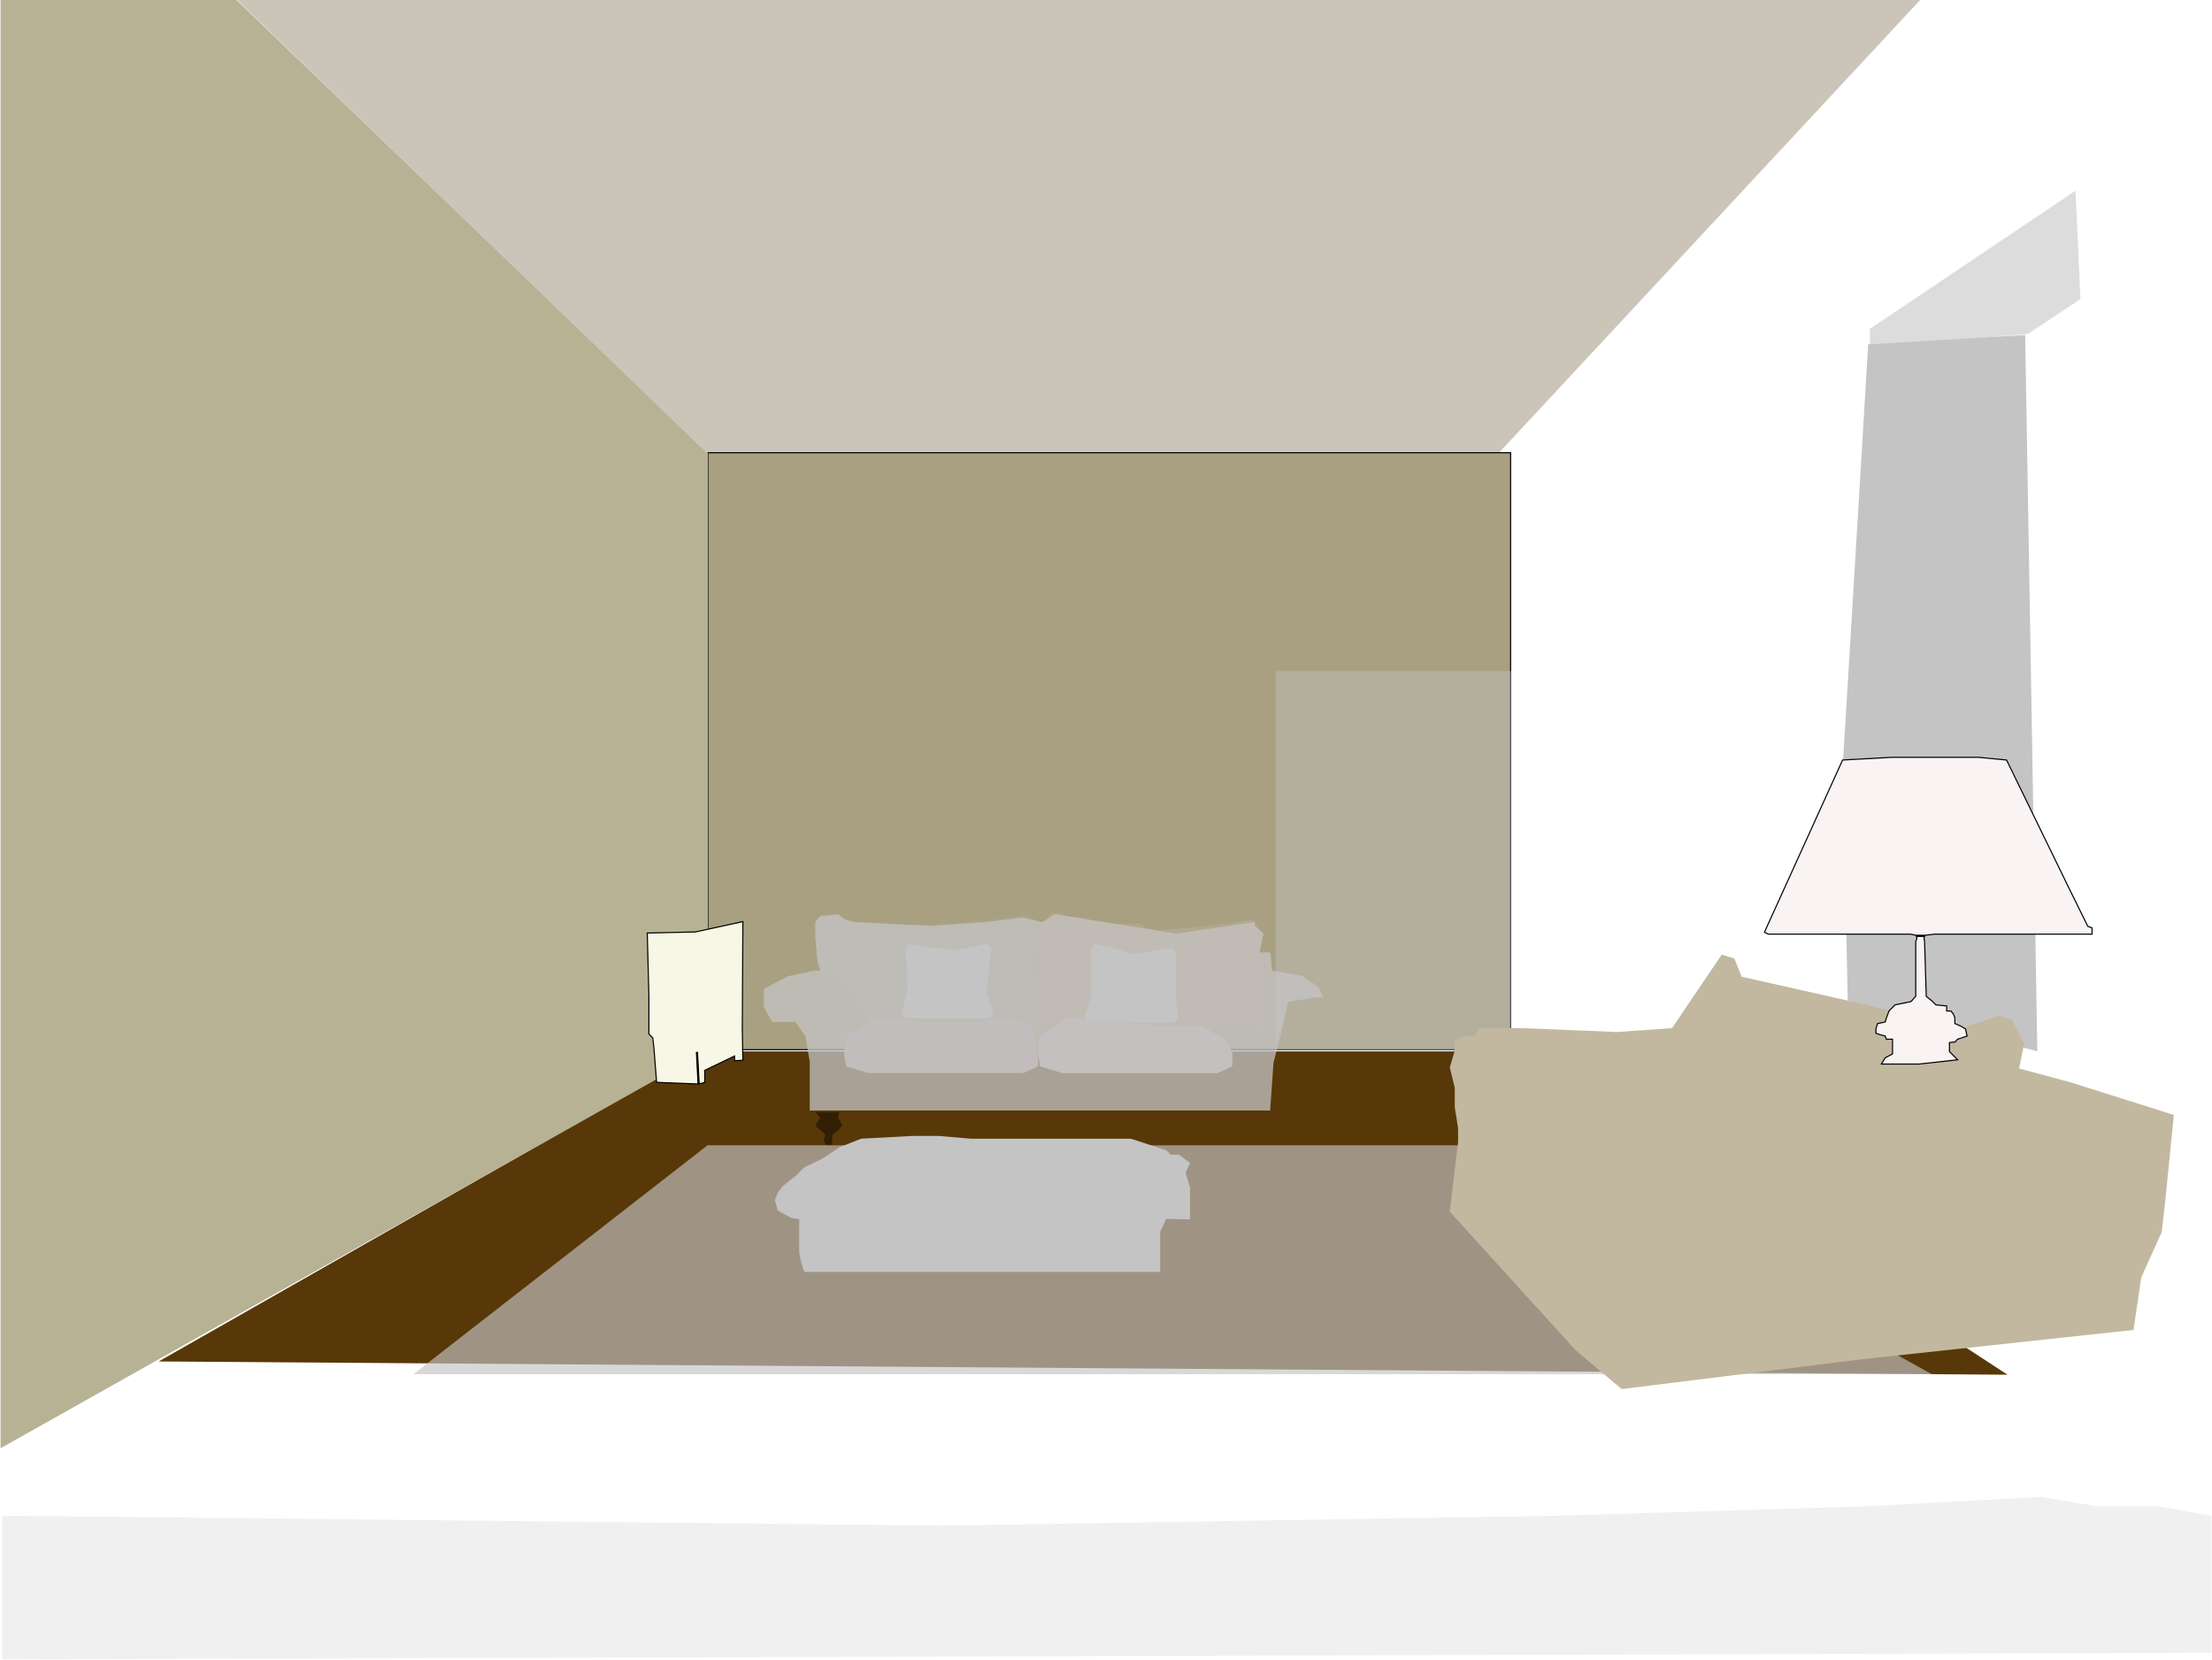
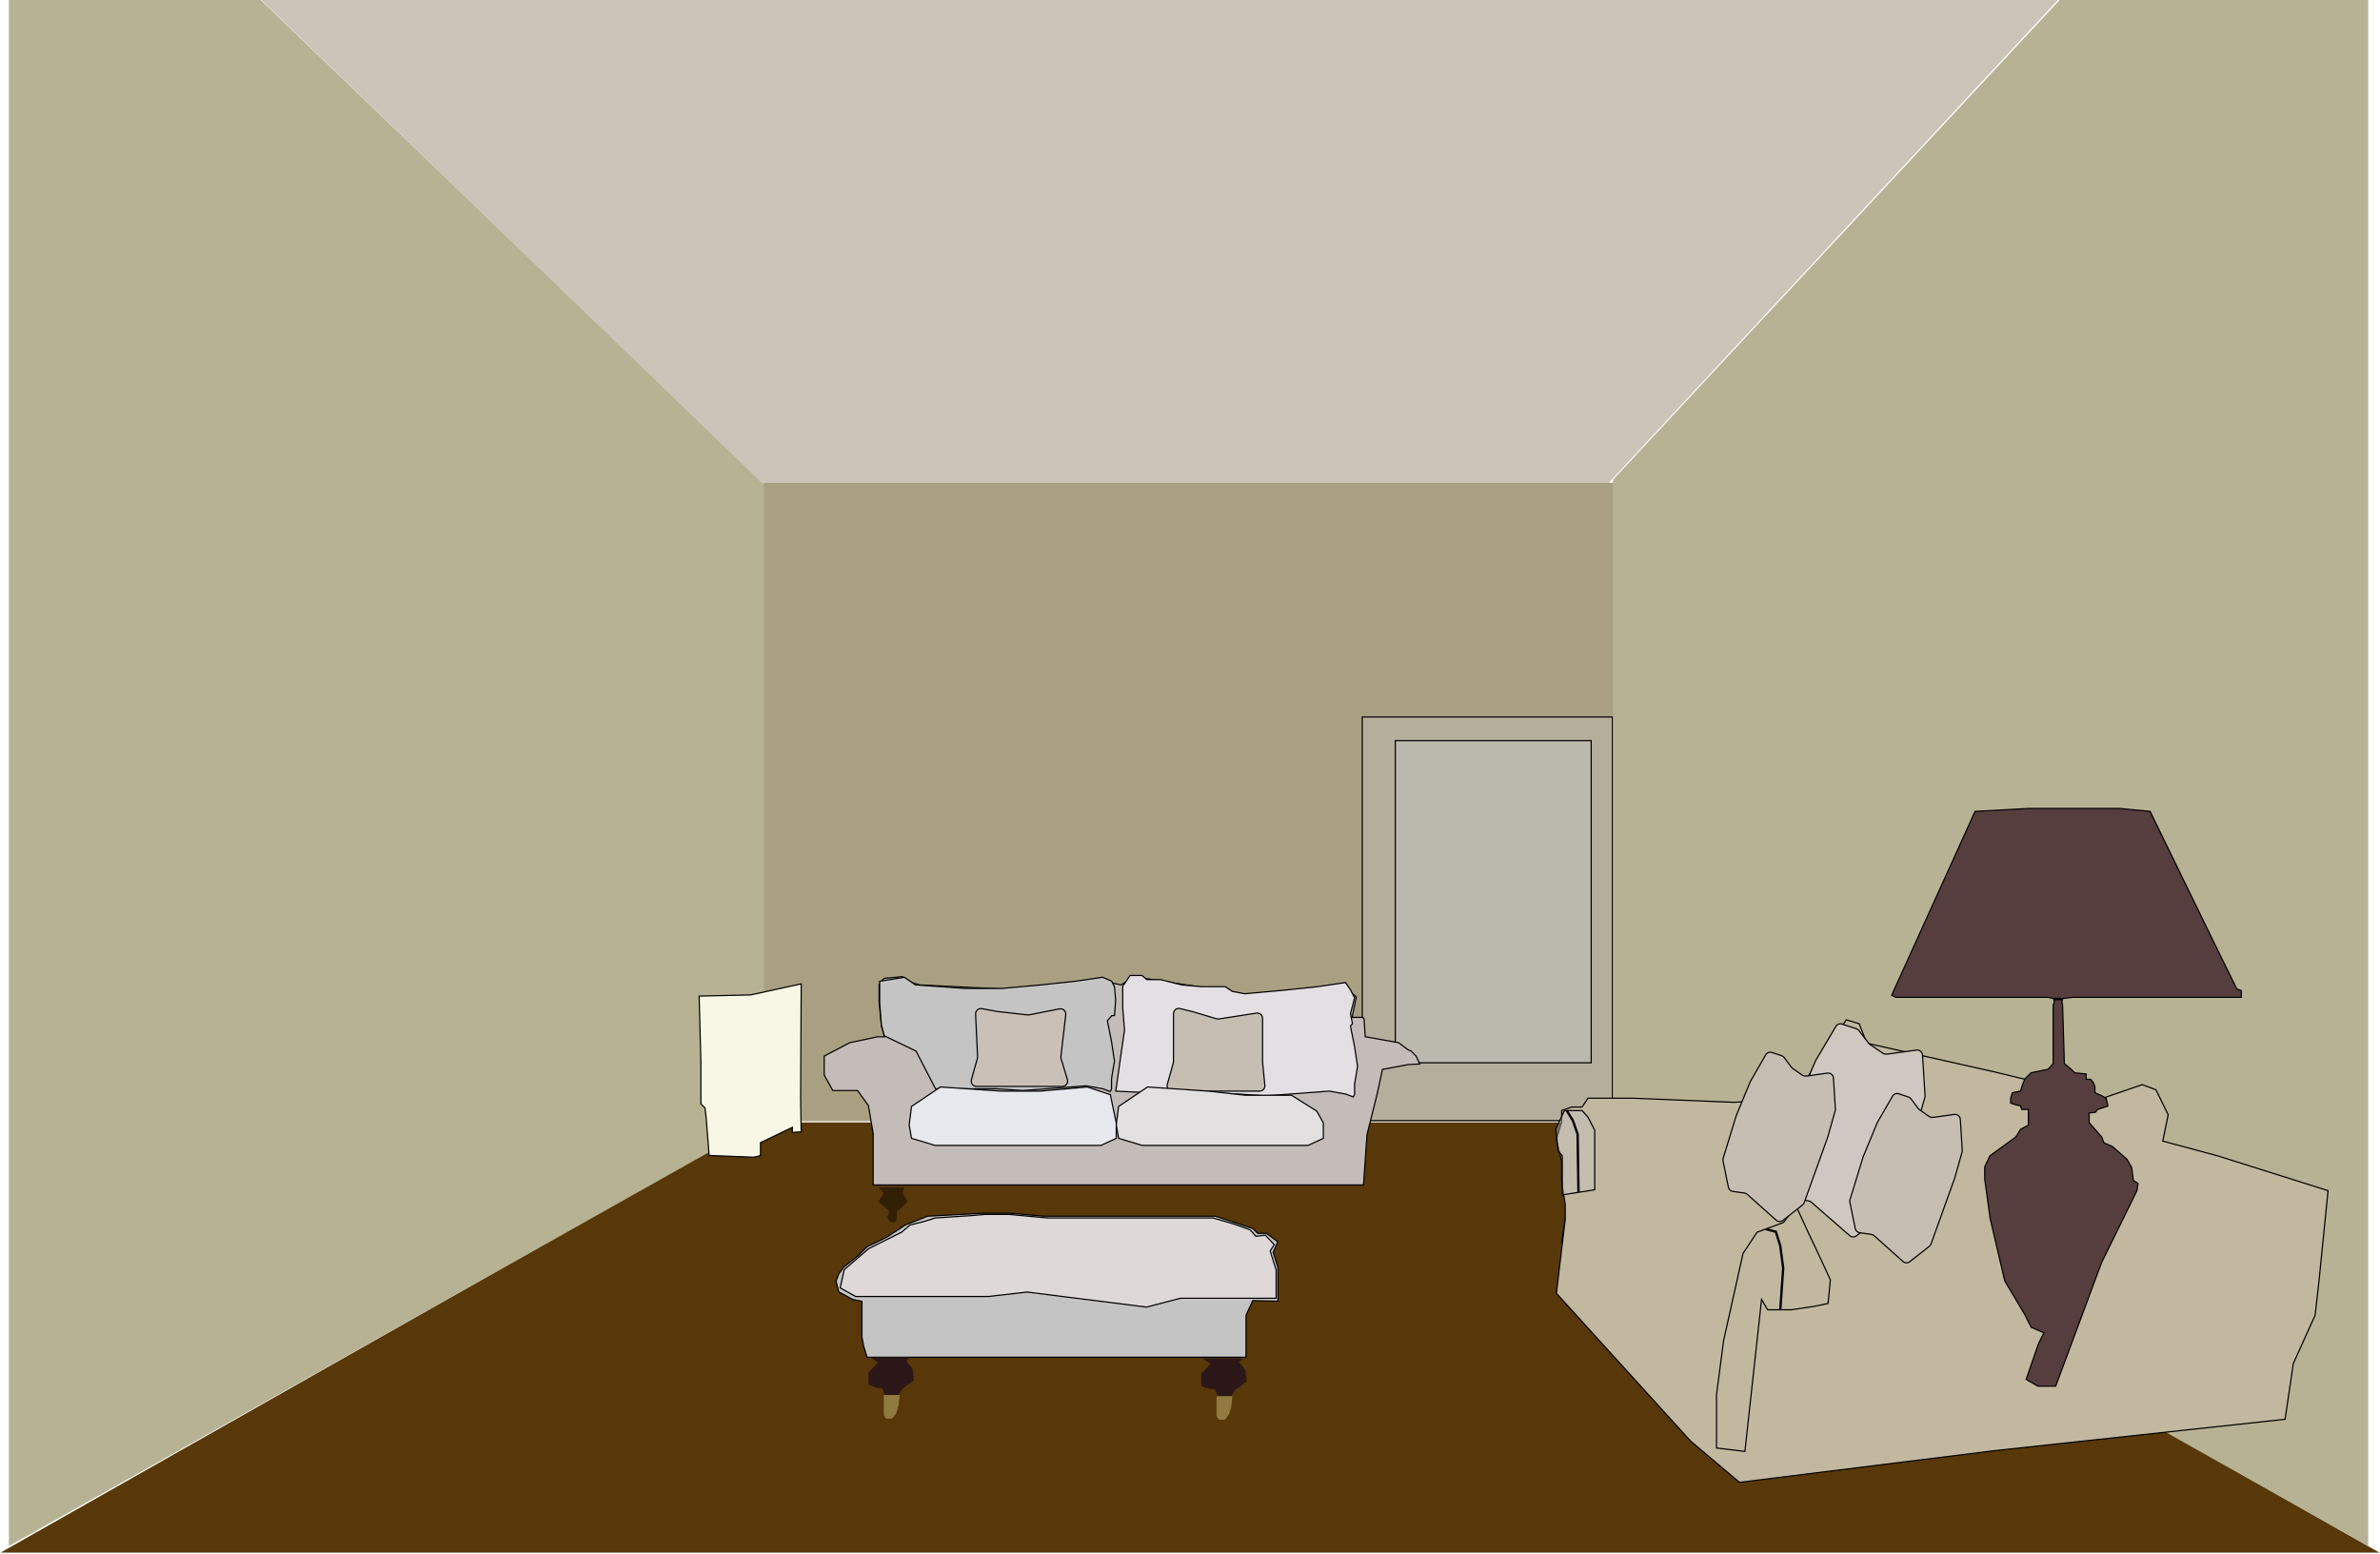
- <svg xmlns="http://www.w3.org/2000/svg" width="2001" height="1501" viewBox="0 0 2001 1501" fill="none" class="lounge">
-   <path d="M1366.5 949.5H640.5V409.5H1366.5V949.5Z" fill="#A9A082" stroke="black" />
-   <path d="M636.5 951H1368.5L1816 1243.5L143.5 1231.5L636.5 951Z" fill="#583808" />
-   <path d="M640 1036H1373.5L1747.5 1243H374L640 1036Z" fill="#C4C4C4" fill-opacity="0.66" />
-   <path d="M742 828.5L758 827L764 831.5L772.5 834L842 837.5L892 834L924.5 830L943 834L954.5 827L1064 844.5L1135 834V837.5L1143 844.5L1139.5 861.5H1148L1149.5 863L1150.5 878L1178.5 883L1186.5 889L1189 890L1193.5 894.5L1197 902L1186.5 902.5L1165 906.5L1160.5 927.5L1152 961.5L1149 1004.5H732.5V960.5L728.5 937L719.5 924.5H698.5L691 911V894.5L713 883L736.5 878H742L739.5 869.5L737.5 848.5V834L742 828.5Z" fill="#C4C4C4" fill-opacity="0.75" class="sofa" />
-   <path d="M742 1011L737.5 1006H759.5L758 1010.5L762 1018L758 1022.5L753 1026.5V1029L752.5 1035.5H749.5H747L745 1031L746 1028.5L746.5 1026.5L745 1024.5L740.5 1021L737.5 1018L742 1011Z" fill="#311F04" />
-   <path d="M0.5 0H214L640.5 410V950L0.5 1310V0Z" fill="#B7B294" />
-   <path d="M1691.5 297.5L1877.5 172.5L1882 270.5L1834.5 302L1691.5 314.5V297.5Z" fill="#C4C4C4" fill-opacity="0.59" />
-   <rect x="1154" y="607" width="213" height="343" fill="#C4C4C4" fill-opacity="0.41" />
-   <path d="M214.5 0H1737L1356.5 409H638.5L214.5 0Z" fill="#CBC4B9" />
-   <path d="M738 831L759.5 827.5L769 834L811 837H823H842L875 834L903.5 831L927.5 827.5L935.5 831L938 836L939 847.5L938 861H935.5L932 865L935.5 882.5L938 899L935.5 914V923L934 925.5L927.5 923L913.5 920.5L860 924.5L837.5 923H785.5L769 891L742 878L739.5 868.5L738 849.5V831Z" fill="#C4C4C4" fill-opacity="0.12" />
-   <path d="M944 835.5L950.5 826H961L965 829.5H976.5L994.5 834L1011 835.5H1020H1031.5L1037.5 839.5L1048 841.5L1081 838.5L1109.5 835.5L1133.5 832L1138 838.5L1141.5 845.5L1138 859L1139.75 867.5L1141.5 865.5L1138 869.5L1141.5 887L1144 903.5L1141.5 918.5V927.5L1140 930L1133.5 927.5L1119.5 925L1066 929L1043.5 927.5H991.5L938 925L944 883L945.5 873L944 854V835.5Z" fill="#C8C2B9" fill-opacity="0.25" />
-   <path d="M819.293 859.29C819.143 856.075 822.027 853.558 825.193 854.141L838 856.5L863.731 859.413C864.241 859.471 864.756 859.45 865.26 859.35L890.776 854.325C894.1 853.67 897.1 856.442 896.708 859.808L892.619 894.975C892.541 895.651 892.601 896.336 892.797 896.989L898.069 914.563C899.031 917.771 896.629 921 893.28 921H820.592C817.281 921 814.885 917.84 815.777 914.652L820.783 896.776C820.927 896.262 820.987 895.728 820.963 895.195L819.293 859.29Z" fill="#C4C4C4" />
-   <path d="M987 858.904C987 855.651 990.057 853.264 993.213 854.053L1005 857L1023.91 862.674C1024.63 862.889 1025.38 862.94 1026.12 862.825L1057.73 857.899C1060.76 857.427 1063.5 859.771 1063.5 862.84V900L1065.45 919.502C1065.74 922.446 1063.43 925 1060.48 925H986.592C983.281 925 980.885 921.84 981.777 918.652L986.815 900.661C986.938 900.223 987 899.769 987 899.313V858.904Z" fill="#C4C4C4" />
-   <path d="M1690 311.5L1832 303L1843 951L1671.5 905L1667 691.5L1671.5 618.5L1690 311.5Z" fill="#C4C4C4" />
-   <path d="M1365.5 930H1376.5L1462.5 933.5L1512.5 930L1557.5 863.5L1569 867L1575.5 883.5L1684.5 908L1775 930L1808.5 918.5L1820.5 923L1831 944.5L1826.5 966.5L1873 979L1966.5 1008.5L1959 1083.5L1955.5 1114.5L1937 1155.5L1930 1203L1684.5 1229.5L1467 1256.5L1425.5 1221.5L1311.5 1096L1319 1033V1020.5L1316 1001.5V984L1311.5 965.5L1316 950.5V940.5L1325 937.5H1333.5L1338.5 930H1365.5Z" fill="#C2B8A0" />
-   <path d="M1733.05 846L1728.61 845.012L1728.55 845H1728.5H1605.5H1599.62L1596.15 843.266L1597.96 839.207L1597.96 839.203L1666.83 687.483L1712.01 685H1763.5H1789.48L1815.17 687.471L1871.55 803.219L1871.55 803.221L1888.55 837.721L1888.64 837.899L1888.82 837.968L1892.5 839.347V845H1810.25H1768.88H1750H1749.97L1749.94 845.003L1741.47 846H1733.05ZM1733.61 847H1740.89L1740.51 848.902L1740.49 849L1740.51 849.098L1741 851.557L1742.5 901.015L1742.51 901.246L1742.69 901.39L1745.18 903.384L1745.19 903.39L1748.16 905.87L1751.15 908.854L1751.27 908.98L1751.45 908.998L1761 909.952V914V914.5H1761.5H1764.77L1767.06 917.258L1768.38 920.595V925.5V925.825L1768.67 925.957L1774.26 928.443L1778.06 930.812L1779.42 937.167L1770.84 940.026L1770.71 940.07L1770.62 940.176L1768.62 942.523L1763.95 943.003L1763.5 943.049V943.5V951V951.207L1763.65 951.354L1770.91 958.618L1735.97 962.5H1701.89L1705.36 956.877L1711.74 953.44L1712 953.299V953V947V940.5V940H1711.5H1706.36L1705.47 937.342L1705.39 937.081L1705.12 937.015L1701.14 936.02L1697 934.64V930.573L1698.39 925.927L1705.1 924.489L1705.4 924.426L1705.48 924.137L1706.47 920.659L1708.93 914.279L1714.25 908.959L1728.6 905.99L1728.76 905.956L1728.87 905.832L1732.87 901.332L1733 901.19V901V851.596L1733.96 849.186L1734.02 849.048L1733.99 848.902L1733.61 847Z" fill="#F9F3F3" stroke="black" />
-   <path d="M744 1048L760 1037.5L779 1030L825.5 1027.5H849L878 1030H902H940.5H1023L1055 1040.5L1059 1044.5H1066.5L1076.5 1052L1072.5 1061L1076.5 1074V1103L1055 1102.5L1049.5 1114.5V1150.5H731.5H727.5L724.5 1141L723 1133V1103L715.5 1101.5L703.5 1095L701 1085.5L703.5 1079L708 1073L720 1063.5L727.5 1056L744 1048Z" fill="#C4C4C4" />
-   <path d="M790 921L841.5 924.5H874.5L914.5 921L934 927.5L939 951.5V964.5L926 970.5H900.5H863.5H785.5L765.5 964.5L763.5 953L765.5 937.5L790 921Z" fill="#C1BDBC" fill-opacity="0.87" />
-   <path d="M790 921L841.5 924.5H874.5L914.5 921L934 927.5L939 951.5V964.5L926 970.5H900.5H863.5H785.5L765.5 964.5L763.5 953L765.5 937.5L790 921Z" fill="#C1BDBC" fill-opacity="0.87" />
-   <path d="M965.5 921L1017 924.5L1048.5 928H1087.5L1109 941.5L1114.5 951.5V964.5L1101.5 970.5H1076H1039H961L941 964.5L939 953L941 937.5L965.5 921Z" fill="#C4C0BF" />
-   <path d="M965.5 921L1017 924.5L1048.5 928H1087.5L1109 941.5L1114.5 951.5V964.5L1101.5 970.5H1076H1039H961L941 964.5L939 953L941 937.5L965.5 921Z" fill="#C4C0BF" />
-   <path d="M2 1371L852.5 1380L1410.5 1371L1689 1362.5L1846.5 1354L1896.5 1362.5H1951.5L2000.5 1371V1495L2 1501V1371Z" fill="#C4C4C4" fill-opacity="0.26" />
-   <path d="M637.5 979.11L632.468 980.368L630.999 951.974L630.001 952.026L631.472 980.479L593.964 979.018L591.498 947.461L591.498 947.451L591.497 947.442L590.497 938.942L590.476 938.769L590.354 938.646L587 935.293V901H587L587 900.987L585.513 843.988L629.011 843L629.06 842.999L629.107 842.988L671.997 833.622L671.5 930.497H671.5L671.5 930.509L671.992 959.029L664.5 959.47V956V955.205L663.783 955.549L637.783 968.049L637.5 968.186V968.5V979.11Z" fill="#F8F7E5" stroke="black" />
+ <svg xmlns="http://www.w3.org/2000/svg" width="2017" height="1316" viewBox="0 0 2017 1316" fill="none">
+   <path d="M647 409H1374V950H647V409Z" fill="#A9A082" />
+   <path d="M643.5 951H1375.5L2016.5 1315.5H0.5L643.5 951Z" fill="#583808" />
+   <rect x="1154.5" y="607.5" width="212" height="342" fill="#C4C4C4" fill-opacity="0.41" stroke="black" />
+   <rect x="1182.5" y="627.5" width="166" height="273" fill="#C4C4C4" fill-opacity="0.41" stroke="black" />
+   <path d="M1526.16 1073.19L1551 1096.25L1460.87 1120.52L1460.5 1120.62V1121V1130.47L1455.05 1180H1441.71L1367.5 1104.79V1063.36L1395.12 1054.49L1452.57 1044L1509.7 1038.03L1526.05 1073.04L1526.09 1073.13L1526.16 1073.19Z" fill="#F0F3FA" fill-opacity="0.19" stroke="black" />
+   <path d="M1484.25 1016.27L1508.84 1039.11L1434.45 1046L1434.43 1046L1434.4 1046.01L1404.9 1052.01L1404.88 1052.01L1404.86 1052.02L1366.86 1063.52L1366.5 1063.63V1064V1102.65L1323.53 1052.35L1328.94 1016.24L1359.55 1009.5L1469.92 1012L1484.25 1016.27Z" fill="#F0F3FA" fill-opacity="0.19" stroke="black" />
+   <path d="M1071.07 844.995L1141.5 834.58V837.5V837.727L1141.67 837.877L1149.45 844.685L1146.01 861.4L1145.89 862H1146.5H1154.79L1156.01 863.221L1157 878.034L1157.03 878.424L1157.41 878.493L1185.3 883.472L1193.2 889.4L1193.25 889.44L1193.31 889.465L1195.72 890.427L1200.08 894.792L1203.23 901.537L1193.48 902.001L1193.44 902.003L1193.41 902.009L1171.91 906.009L1171.58 906.07L1171.51 906.396L1167.01 927.379L1167.01 927.396L1158.51 961.379L1158.5 961.422L1158.5 961.466L1155.53 1004H740V960.5V960.458L739.993 960.417L735.993 936.917L735.973 936.802L735.906 936.708L726.906 924.208L726.756 924H726.5H705.794L698.5 910.871V894.803L720.171 883.475L743.553 878.5H749H749.668L749.48 877.859L746.993 869.405L745 848.477V834.179L749.255 828.979L764.854 827.516L770.7 831.9L770.772 831.955L770.859 831.98L779.359 834.48L779.416 834.497L779.475 834.5L848.975 838L849.005 838.001L849.035 837.999L899.035 834.499L899.048 834.498L899.061 834.497L931.477 830.507L949.894 834.489L950.089 834.531L950.26 834.428L961.603 827.523L1070.92 844.994L1071 845.006L1071.07 844.995Z" fill="#C4BCB9" stroke="black" />
+   <path d="M749 1011L744.5 1006H766.5L765 1010.5L769 1018L765 1022.5L760 1026.5V1029L759.5 1035.5H756.5H754L752 1031L753 1028.5L753.5 1026.5L752 1024.5L747.5 1021L744.5 1018L749 1011Z" fill="#311F04" />
+   <path d="M7.5 0H221L647.5 410V950L7.5 1310V0Z" fill="#B7B294" />
+   <path d="M2007 0H1745.5L1367 406.5V950L2007 1310V0Z" fill="#B7B294" />
+   <path d="M221.5 0H1744L1363.5 409H645.5L221.5 0Z" fill="#CBC4B9" />
+   <path d="M776.444 890.771L776.368 890.623L776.217 890.55L749.425 877.65L746.995 868.417L745.5 849.481V831.426L766.383 828.026L775.718 834.413L775.829 834.49L775.964 834.499L817.964 837.499L817.982 837.5H818H830H849H849.023L849.045 837.498L882.045 834.498L882.052 834.498L910.552 831.498L910.562 831.497L910.572 831.495L934.431 828.016L942.134 831.386L944.51 836.139L945.498 847.504L944.536 860.5H942.5H942.273L942.124 860.671L938.624 864.671L938.461 864.857L938.51 865.099L942.007 882.587L944.494 898.997L942.007 913.918L942 913.959V914V922.862L940.787 924.883L934.679 922.534L934.635 922.517L934.588 922.508L920.588 920.008L920.526 919.997L920.463 920.002L866.998 923.999L844.533 922.502L844.517 922.5H844.5H792.805L776.444 890.771Z" fill="#C4C4C4" stroke="black" />
+   <path d="M1144.51 859.101L1146.21 867.358L1144.62 869.171L1144.46 869.357L1144.51 869.599L1148.01 887.087L1150.49 903.497L1148.01 918.418L1148 918.459V918.5V927.362L1146.79 929.383L1140.68 927.034L1140.63 927.017L1140.59 927.008L1126.59 924.508L1126.53 924.497L1126.46 924.502L1073 928.499L1050.53 927.002L1050.52 927H1050.5H998.512L945.573 924.527L951.494 883.075L951.495 883.071L952.994 873.075L953.003 873.018L952.998 872.961L951.5 853.981V835.655L957.764 826.5H967.812L971.671 829.877L971.812 830H972H983.438L1001.38 834.486L1001.42 834.495L1001.45 834.498L1017.95 835.998L1017.98 836H1018H1027H1038.35L1044.22 839.917L1044.31 839.973L1044.41 839.992L1054.91 841.992L1054.98 842.005L1055.05 841.998L1088.05 838.998L1088.05 838.998L1116.55 835.998L1116.56 835.997L1116.57 835.995L1140.27 832.54L1144.57 838.756L1147.97 845.556L1144.52 858.875L1144.49 858.987L1144.51 859.101Z" fill="#E4DFE3" stroke="black" />
+   <path d="M844.909 856.992L844.926 856.995L844.944 856.997L870.675 859.91C871.235 859.974 871.802 859.951 872.356 859.841L897.872 854.816C900.864 854.226 903.564 856.721 903.212 859.75L899.123 894.917C899.036 895.661 899.102 896.415 899.318 897.133L904.59 914.707C905.456 917.595 903.294 920.5 900.28 920.5H827.592C824.612 920.5 822.456 917.657 823.259 914.787L828.264 896.911C828.423 896.346 828.489 895.759 828.462 895.173L826.792 859.268C826.657 856.373 829.253 854.108 832.102 854.633L844.909 856.992Z" fill="#CAC0B7" stroke="black" />
+   <path d="M1070 900V900.025L1070 900.05L1071.95 919.553C1072.22 922.202 1070.14 924.5 1067.48 924.5H993.592C990.612 924.5 988.456 921.657 989.259 918.787L994.296 900.797C994.431 900.314 994.5 899.815 994.5 899.314V858.904C994.5 855.977 997.251 853.829 1000.09 854.539L1011.87 857.483L1030.77 863.154C1031.56 863.39 1032.39 863.446 1033.2 863.32L1064.81 858.394C1067.54 857.968 1070 860.079 1070 862.84V900Z" fill="#C6BEB3" stroke="black" />
+   <path d="M1781.88 930.487L1782.02 930.521L1782.16 930.474L1815.49 919.032L1827.14 923.399L1837.48 944.567L1833.01 966.401L1832.92 966.862L1833.37 966.984L1879.85 979.478L1879.87 979.484L1972.96 1008.86L1965.5 1083.44L1965.5 1083.45L1962.01 1114.37L1943.54 1155.3L1943.52 1155.36L1943.51 1155.43L1936.56 1202.55L1691.45 1229L1691.44 1229L1474.16 1255.98L1432.85 1221.14L1319.02 1095.83L1326.5 1033.06L1326.5 1033.03V1033V1020.5V1020.46L1326.49 1020.42L1323.5 1001.46V984.001V983.941L1323.49 983.883L1319.02 965.515L1323.48 950.645L1323.5 950.574V950.501V940.861L1332.08 938.001H1340.5H1340.77L1340.92 937.778L1345.77 930.501H1372.5H1383.49L1469.48 934.001L1469.51 934.002L1469.53 934L1519.53 930.5L1519.78 930.483L1519.91 930.281L1564.71 864.087L1575.62 867.409L1582.03 883.684L1582.13 883.931L1582.39 883.989L1691.38 908.487L1691.39 908.489L1781.88 930.487Z" fill="#C2B8A0" stroke="black" />
+   <path d="M1337.5 960.992L1337.5 960.912L1337.47 960.836L1333.47 949.336L1333.45 949.285L1333.43 949.239L1328.39 941L1337 941L1337 941L1340.78 941L1345.59 946.288L1351.5 957.623L1351.5 1008.07L1338.24 1010.17L1337.5 960.992ZM1327.22 941L1332.55 949.715L1336.5 961.088L1337.24 1010.32L1324 1012.41L1324 979.5L1324 979.315L1323.88 979.175L1320.55 975.292L1318.51 956.585L1325.82 941L1327.22 941Z" fill="#C4C4C4" fill-opacity="0.41" stroke="black" />
+   <path d="M1511.71 1074.53L1511.71 1074.48L1511.71 1074.43L1509.21 1055.43L1509.2 1055.39L1509.19 1055.35L1505.48 1043.52L1505.39 1043.26L1505.13 1043.19L1497.18 1041.07L1511.39 1035.81L1511.52 1035.76L1511.61 1035.64L1522.11 1021.8L1532.26 1043.88L1532.26 1043.88L1532.26 1043.88L1542.26 1065.05L1542.26 1065.05L1551.2 1084.42L1549.25 1104.42L1537.63 1106.85L1518.18 1109.77L1518.16 1109.77L1518.02 1109.77L1517.5 1109.77L1515.74 1109.77L1511.21 1109.77L1509.25 1109.77L1511.71 1074.53ZM1495.56 1041.67L1504.61 1044.08L1508.22 1055.61L1510.71 1074.52L1508.25 1109.77L1501.33 1109.77L1498.72 1109.77L1498 1109.77L1493.64 1102.3L1492.88 1100.99L1492.72 1102.5L1478.77 1229.78L1454.71 1226.89L1454.71 1221.34L1454.71 1181.53L1460.71 1135.93L1477.18 1062.04L1489.04 1044.08L1495.56 1041.67Z" fill="#C2B8A0" fill-opacity="0.5" stroke="black" />
+   <path d="M1561.12 867.712L1573.19 871.63C1574.05 871.91 1574.81 872.445 1575.37 873.165L1583.57 883.823C1583.93 884.283 1584.35 884.685 1584.83 885.012L1595.44 892.242C1596.56 893.009 1597.93 893.331 1599.28 893.147L1624.17 889.752C1626.76 889.399 1629.11 891.319 1629.27 893.927L1631.45 928.372C1631.48 928.89 1631.42 929.41 1631.28 929.909L1623.17 957.844L1597.34 1027.82C1597.04 1028.61 1596.53 1029.31 1595.85 1029.83L1573.26 1047.12C1571.56 1048.42 1569.18 1048.34 1567.57 1046.94L1535.16 1018.69C1534.35 1017.98 1533.35 1017.53 1532.28 1017.39L1518.64 1015.55C1516.75 1015.3 1515.22 1013.88 1514.83 1012.01L1508.76 982.959C1508.6 982.204 1508.64 981.422 1508.87 980.686L1523.25 935.017L1538.64 898.77L1555.86 869.698C1556.94 867.887 1559.12 867.061 1561.12 867.712Z" fill="#CFC8C0" stroke="black" />
+   <path d="M1501.71 891.765L1509.86 894.48C1510.73 894.77 1511.49 895.317 1512.04 896.05L1518.12 904.162C1518.47 904.627 1518.89 905.034 1519.37 905.367L1527.1 910.781C1528.24 911.579 1529.64 911.915 1531.02 911.722L1548.72 909.244C1551.31 908.881 1553.67 910.807 1553.83 913.425L1555.45 939.682C1555.48 940.188 1555.43 940.695 1555.29 941.182L1549.02 963.347L1529.02 1018.98C1528.73 1019.77 1528.23 1020.47 1527.56 1020.99L1510.99 1034.02C1509.27 1035.36 1506.83 1035.29 1505.21 1033.83L1480.97 1012.15C1480.16 1011.42 1479.14 1010.95 1478.06 1010.8L1468.58 1009.49C1466.69 1009.23 1465.16 1007.8 1464.78 1005.93L1460.24 983.647C1460.09 982.911 1460.13 982.148 1460.35 981.43L1471.47 945.169L1483.45 916.221L1496.39 893.785C1497.46 891.933 1499.69 891.089 1501.71 891.765Z" fill="#C6BEB3" stroke="black" />
+   <path d="M1609.21 926.765L1617.36 929.48C1618.23 929.77 1618.99 930.317 1619.54 931.05L1625.62 939.162C1625.97 939.627 1626.39 940.034 1626.87 940.367L1634.6 945.781C1635.74 946.579 1637.14 946.915 1638.52 946.722L1656.22 944.244C1658.81 943.881 1661.17 945.807 1661.33 948.425L1662.95 974.682C1662.98 975.188 1662.93 975.695 1662.79 976.182L1656.52 998.347L1636.52 1053.98C1636.23 1054.77 1635.73 1055.47 1635.06 1055.99L1618.49 1069.02C1616.77 1070.36 1614.33 1070.29 1612.71 1068.83L1588.47 1047.15C1587.66 1046.42 1586.64 1045.95 1585.56 1045.8L1576.08 1044.49C1574.19 1044.23 1572.66 1042.8 1572.28 1040.93L1567.74 1018.65C1567.59 1017.91 1567.63 1017.15 1567.85 1016.43L1578.97 980.169L1590.95 951.221L1603.89 928.785C1604.96 926.933 1607.19 926.089 1609.21 926.765Z" fill="#C6BEB3" stroke="black" />
+   <path d="M1740.05 846L1735.61 845.012L1735.55 845H1735.5H1612.5H1606.62L1603.15 843.267L1604.96 839.207L1604.96 839.204L1673.83 687.483L1719.01 685H1770.5H1796.48L1822.17 687.471L1878.55 803.219L1878.55 803.221L1895.55 837.721L1895.64 837.899L1895.82 837.969L1899.5 839.347V845H1817.25H1775.88H1757H1756.97L1756.94 845.004L1748.47 846H1740.05ZM1740.61 847H1747.89L1747.51 848.902L1747.49 849L1747.51 849.099L1748 851.558L1749.5 901.016L1749.51 901.247L1749.69 901.391L1752.18 903.385L1752.19 903.391L1755.16 905.87L1758.15 908.854L1758.27 908.98L1758.45 908.998L1768 909.953V914V914.5H1768.5H1771.77L1774.06 917.259L1775.38 920.595V925.5V925.825L1775.67 925.957L1781.26 928.443L1785.06 930.812L1786.42 937.168L1777.84 940.026L1777.71 940.07L1777.62 940.177L1775.62 942.524L1770.95 943.003L1770.5 943.049V943.5V951V951.188L1770.62 951.33L1781.07 963.265L1783.04 968.186L1783.11 968.378L1783.3 968.46L1790.23 971.428L1802.61 982.32L1806.52 989.164L1808 1000.07L1808.04 1000.3L1808.24 1000.42L1811.96 1002.75L1811.02 1008.85L1781.05 1069.78L1781.04 1069.8L1781.03 1069.83L1742.15 1174.5H1727.13L1717.11 1168.77L1727.46 1138.69L1731.95 1129.72L1732.18 1129.25L1731.7 1129.04L1721.37 1124.61L1715.95 1113.78L1715.94 1113.76L1715.93 1113.74L1698.97 1085.31L1686.49 1031.91L1682 998.966V988.612L1686.4 979.329L1708.29 963.405L1708.37 963.347L1708.43 963.263L1712.36 956.877L1718.74 953.441L1719 953.299V953V947V940.5V940H1718.5H1713.36L1712.47 937.342L1712.39 937.082L1712.12 937.015L1708.14 936.02L1704 934.64V930.574L1705.39 925.927L1712.1 924.489L1712.4 924.426L1712.48 924.138L1713.47 920.659L1715.93 914.279L1721.25 908.96L1735.6 905.99L1735.76 905.957L1735.87 905.833L1739.87 901.333L1740 901.191V901V851.597L1740.96 849.186L1741.02 849.048L1740.99 848.902L1740.61 847Z" fill="#563E3E" stroke="black" />
+   <path d="M751.218 1048.45L751.247 1048.44L751.274 1048.42L767.231 1037.95L786.108 1030.5L832.513 1028H855.979L884.957 1030.5L884.978 1030.5H885H909H947.5H1029.92L1061.73 1040.94L1065.65 1044.85L1065.79 1045H1066H1073.33L1082.88 1052.16L1079.04 1060.8L1078.97 1060.97L1079.02 1061.15L1083 1074.08V1102.49L1062.01 1102L1061.68 1101.99L1061.55 1102.29L1056.05 1114.29L1056 1114.39V1114.5V1150H738.5H734.866L731.986 1140.88L730.5 1132.95V1103V1102.59L730.098 1102.51L722.672 1101.02L710.928 1094.66L708.525 1085.53L710.942 1079.24L715.361 1073.35L727.31 1063.89L727.333 1063.87L727.354 1063.85L734.794 1056.41L751.218 1048.45Z" fill="#C4C4C4" stroke="black" />
+   <path d="M797 921L848.5 924.5H881.5L921.5 921L941 927.5L946 951.5V964.5L933 970.5H907.5H870.5H792.5L772.5 964.5L770.5 953L772.5 937.5L797 921Z" fill="#E8E9EE" />
+   <path d="M797 921L848.5 924.5H881.5L921.5 921L941 927.5L946 951.5V964.5L933 970.5H907.5H870.5H792.5L772.5 964.5L770.5 953L772.5 937.5L797 921Z" fill="#E8E9EE" />
+   <path d="M797 921L848.5 924.5H881.5L921.5 921L941 927.5L946 951.5V964.5L933 970.5H907.5H870.5H792.5L772.5 964.5L770.5 953L772.5 937.5L797 921Z" stroke="black" />
+   <path d="M972.5 921L1024 924.5L1055.5 928H1094.5L1116 941.5L1121.5 951.5V964.5L1108.5 970.5H1083H1046H968L948 964.5L946 953L948 937.5L972.5 921Z" fill="#E3E0E1" />
+   <path d="M972.5 921L1024 924.5L1055.5 928H1094.5L1116 941.5L1121.5 951.5V964.5L1108.5 970.5H1083H1046H968L948 964.5L946 953L948 937.5L972.5 921Z" fill="#E3E0E1" />
+   <path d="M972.5 921L1024 924.5L1055.5 928H1094.5L1116 941.5L1121.5 951.5V964.5L1108.5 970.5H1083H1046H968L948 964.5L946 953L948 937.5L972.5 921Z" stroke="black" />
+   <path d="M737 1150H771.5L768 1153L773.5 1160L774.5 1169.5L764.5 1177L761.5 1182H750L747.5 1176H744L736 1173.5V1163L744 1154.5L737 1150Z" fill="#2B1717" />
+   <path d="M1081.5 1076.08V1100H1000.36H1000.29L1000.23 1100.02L971.648 1107.49L870.563 1094.75L870.503 1094.75L870.443 1094.75L837.835 1098.5H804.409H725.13L712.068 1091.24L715.453 1075.77L736.279 1057.92L764.224 1043.95L764.279 1043.92L764.325 1043.88L771.236 1037.96L783.121 1034.99L783.136 1034.98L783.151 1034.98L792.593 1031.99L823.033 1030L823.043 1030L834.522 1029H855.477L887.954 1032L887.977 1032H888H1027.93L1045.35 1036.98L1059.23 1041.93L1061.13 1043.84L1064.12 1047.33L1064.3 1047.53L1064.56 1047.5L1072.31 1046.53L1079.87 1054.56L1076.58 1059.73L1076.45 1059.93L1076.52 1060.15L1081.5 1076.08Z" fill="#DED8D8" stroke="black" />
+   <path d="M1019 1151H1053.5L1050 1154L1055.5 1161L1056.5 1170.5L1046.5 1178L1043.5 1183H1032L1029.5 1177H1026L1018 1174.5V1164L1026 1155.5L1019 1151Z" fill="#2B1717" />
+   <path d="M749 1182H762.5L761.5 1191L759.5 1197.5L756 1202H751L749 1199V1182Z" fill="#907A40" />
+   <path d="M1031 1183H1044.5L1043.5 1192L1041.5 1198.5L1038 1203H1033L1031 1200V1183Z" fill="#907A40" />
+   <path d="M592.513 843.989L636.011 843L636.06 842.999L636.107 842.989L678.997 833.622L678.5 930.498H678.5L678.5 930.509L678.992 959.03L671.5 959.47V956V955.205L670.783 955.55L644.783 968.05L644.5 968.186V968.5V979.11L638.948 980.498L600.964 979.018L598.498 947.462L598.498 947.452L598.497 947.442L597.497 938.942L597.476 938.77L597.354 938.647L594 935.293V901H594L594 900.987L592.513 843.989Z" fill="#F8F7E5" stroke="black" />
</svg>
